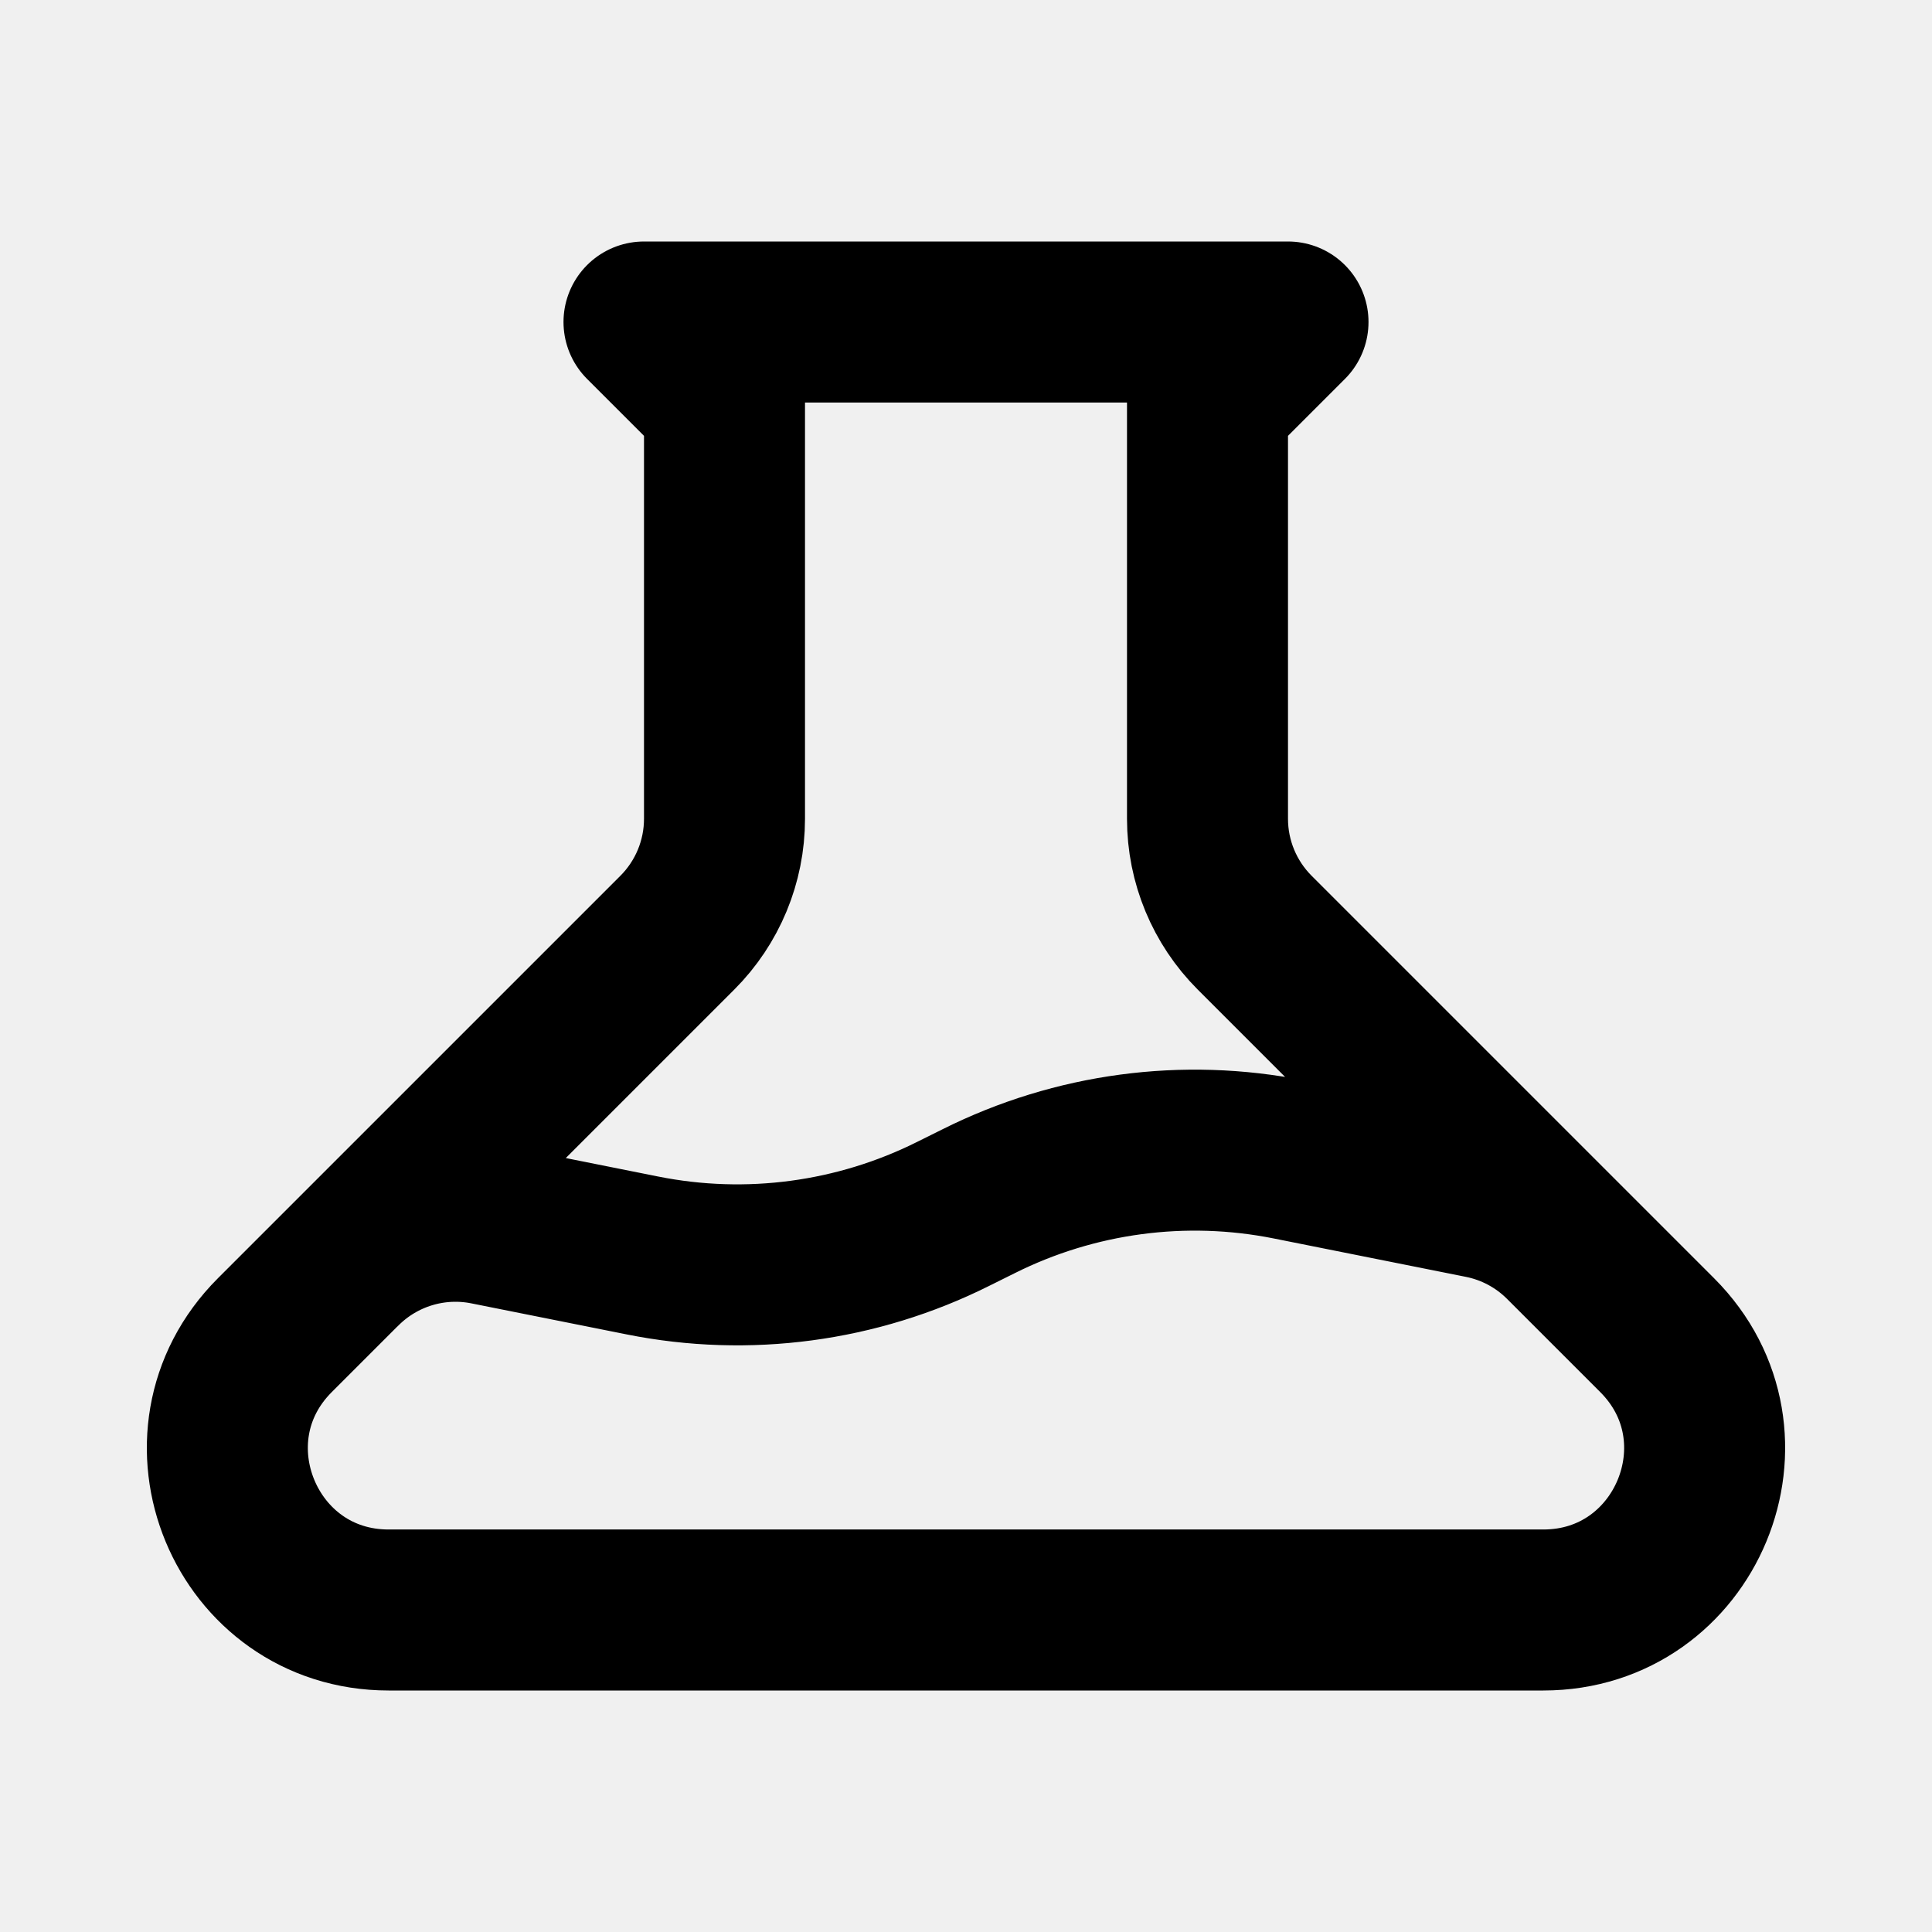
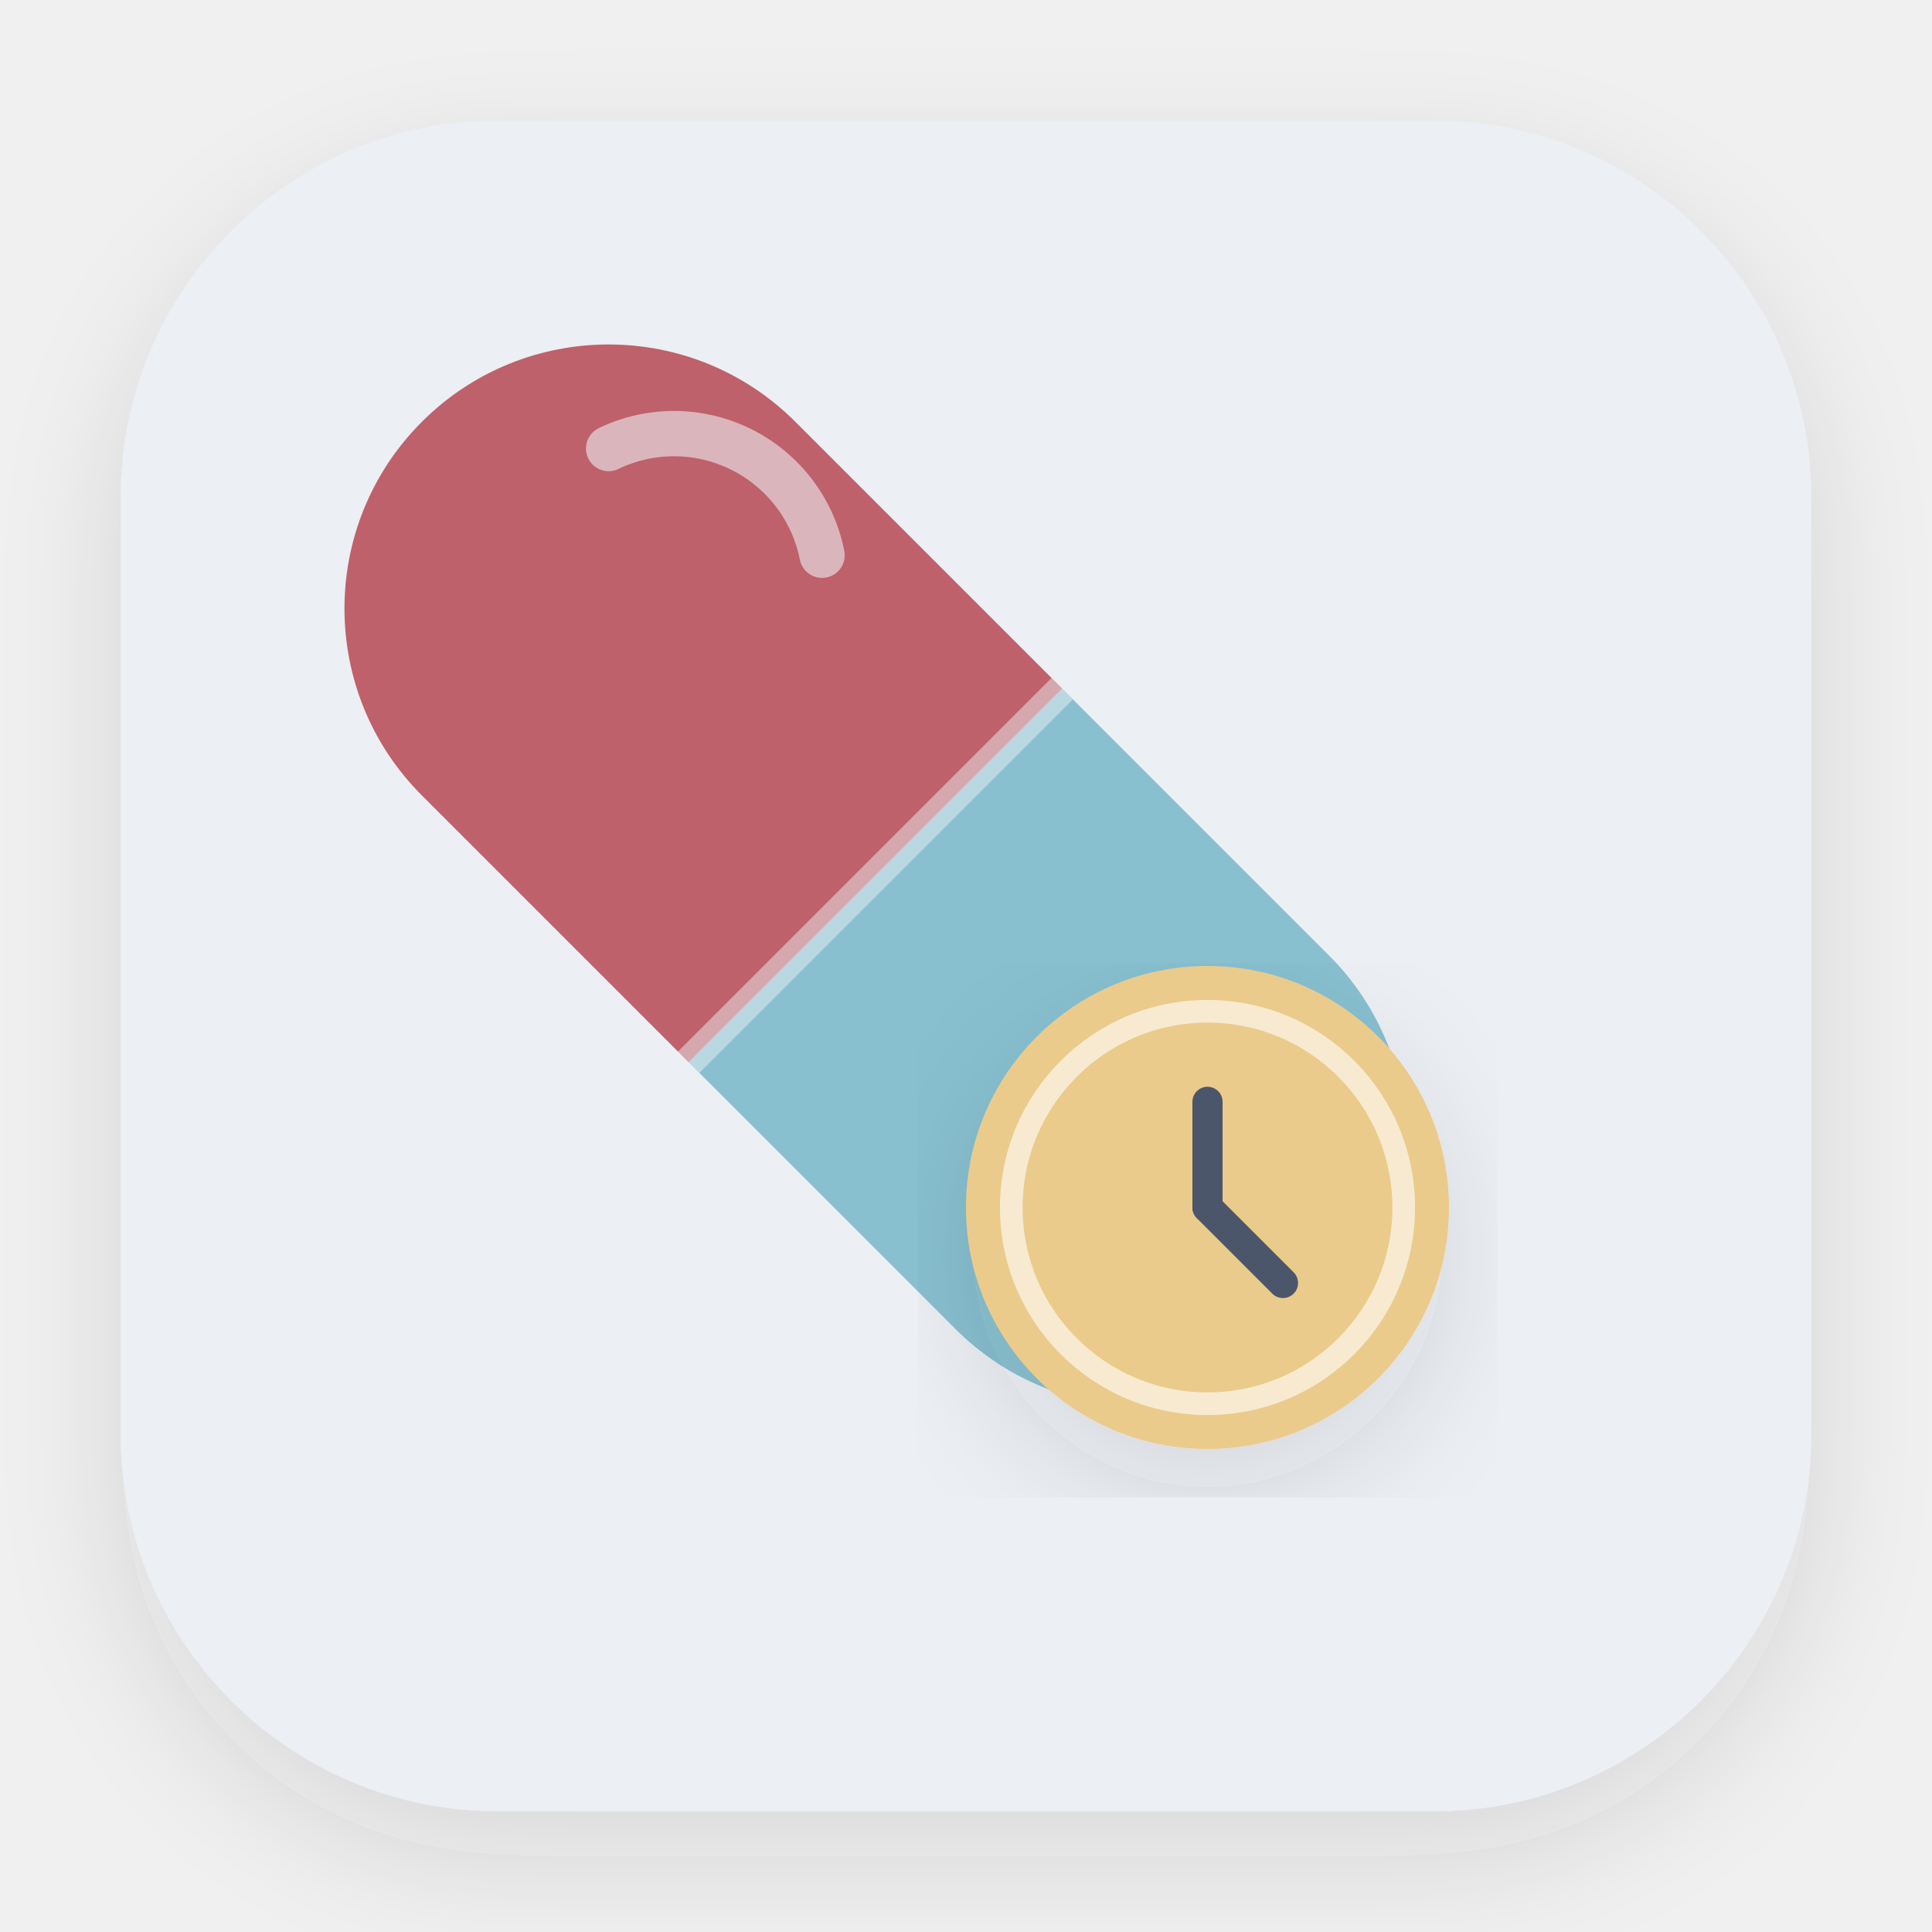
- <svg xmlns="http://www.w3.org/2000/svg" fill="none" viewBox="0 0 24 24" stroke="currentColor" width="24" height="24">
-   <path stroke-linecap="round" stroke-linejoin="round" stroke-width="2" d="M19.428 15.428a2 2 0 00-1.022-.547l-2.387-.477a6 6 0 00-3.86.517l-.318.158a6 6 0 01-3.86.517L6.05 15.21a2 2 0 00-1.806.547M8 4h8l-1 1v5.172a2 2 0 00.586 1.414l5 5c1.26 1.26.367 3.414-1.415 3.414H4.828c-1.782 0-2.674-2.154-1.414-3.414l5-5A2 2 0 009 10.172V5L8 4z" />
+ <svg xmlns="http://www.w3.org/2000/svg" viewBox="0 0 256 256" width="100%" height="100%">
+   <defs>
+     <filter id="softShadow" x="-10%" y="-10%" width="120%" height="120%">
+       <feDropShadow dx="0" dy="6" stdDeviation="8" flood-color="#2e3440" flood-opacity="0.12" />
+     </filter>
+   </defs>
+   <rect x="16" y="16" width="224" height="224" rx="50" fill="#eceff4" filter="url(#softShadow)" />
+   <g transform="translate(116, 116) rotate(-45)">
+     <path d="M -35,0 L -35,50 A 35 35 0 0 0 35,50 L 35,0 Z" fill="#88c0d0" />
+     <path d="M -35,0 L -35,-50 A 35 35 0 0 1 35,-50 L 35,0 Z" fill="#bf616a" />
+     <line x1="-35" y1="0" x2="35" y2="0" stroke="#eceff4" stroke-width="4" opacity="0.5" />
+     <path d="M 15,-65 A 20 20 0 0 1 25,-35" fill="none" stroke="#eceff4" stroke-width="6" stroke-linecap="round" opacity="0.6" />
+   </g>
+   <g transform="translate(160, 160)">
+     <circle cx="0" cy="0" r="32" fill="#ebcb8b" filter="url(#softShadow)" />
+     <circle cx="0" cy="0" r="26" fill="none" stroke="#ffffff" stroke-width="3" opacity="0.6" />
+     <line x1="0" y1="0" x2="0" y2="-14" stroke="#4c566a" stroke-width="4" stroke-linecap="round" />
+     <line x1="0" y1="0" x2="10" y2="10" stroke="#4c566a" stroke-width="4" stroke-linecap="round" />
+   </g>
</svg>
